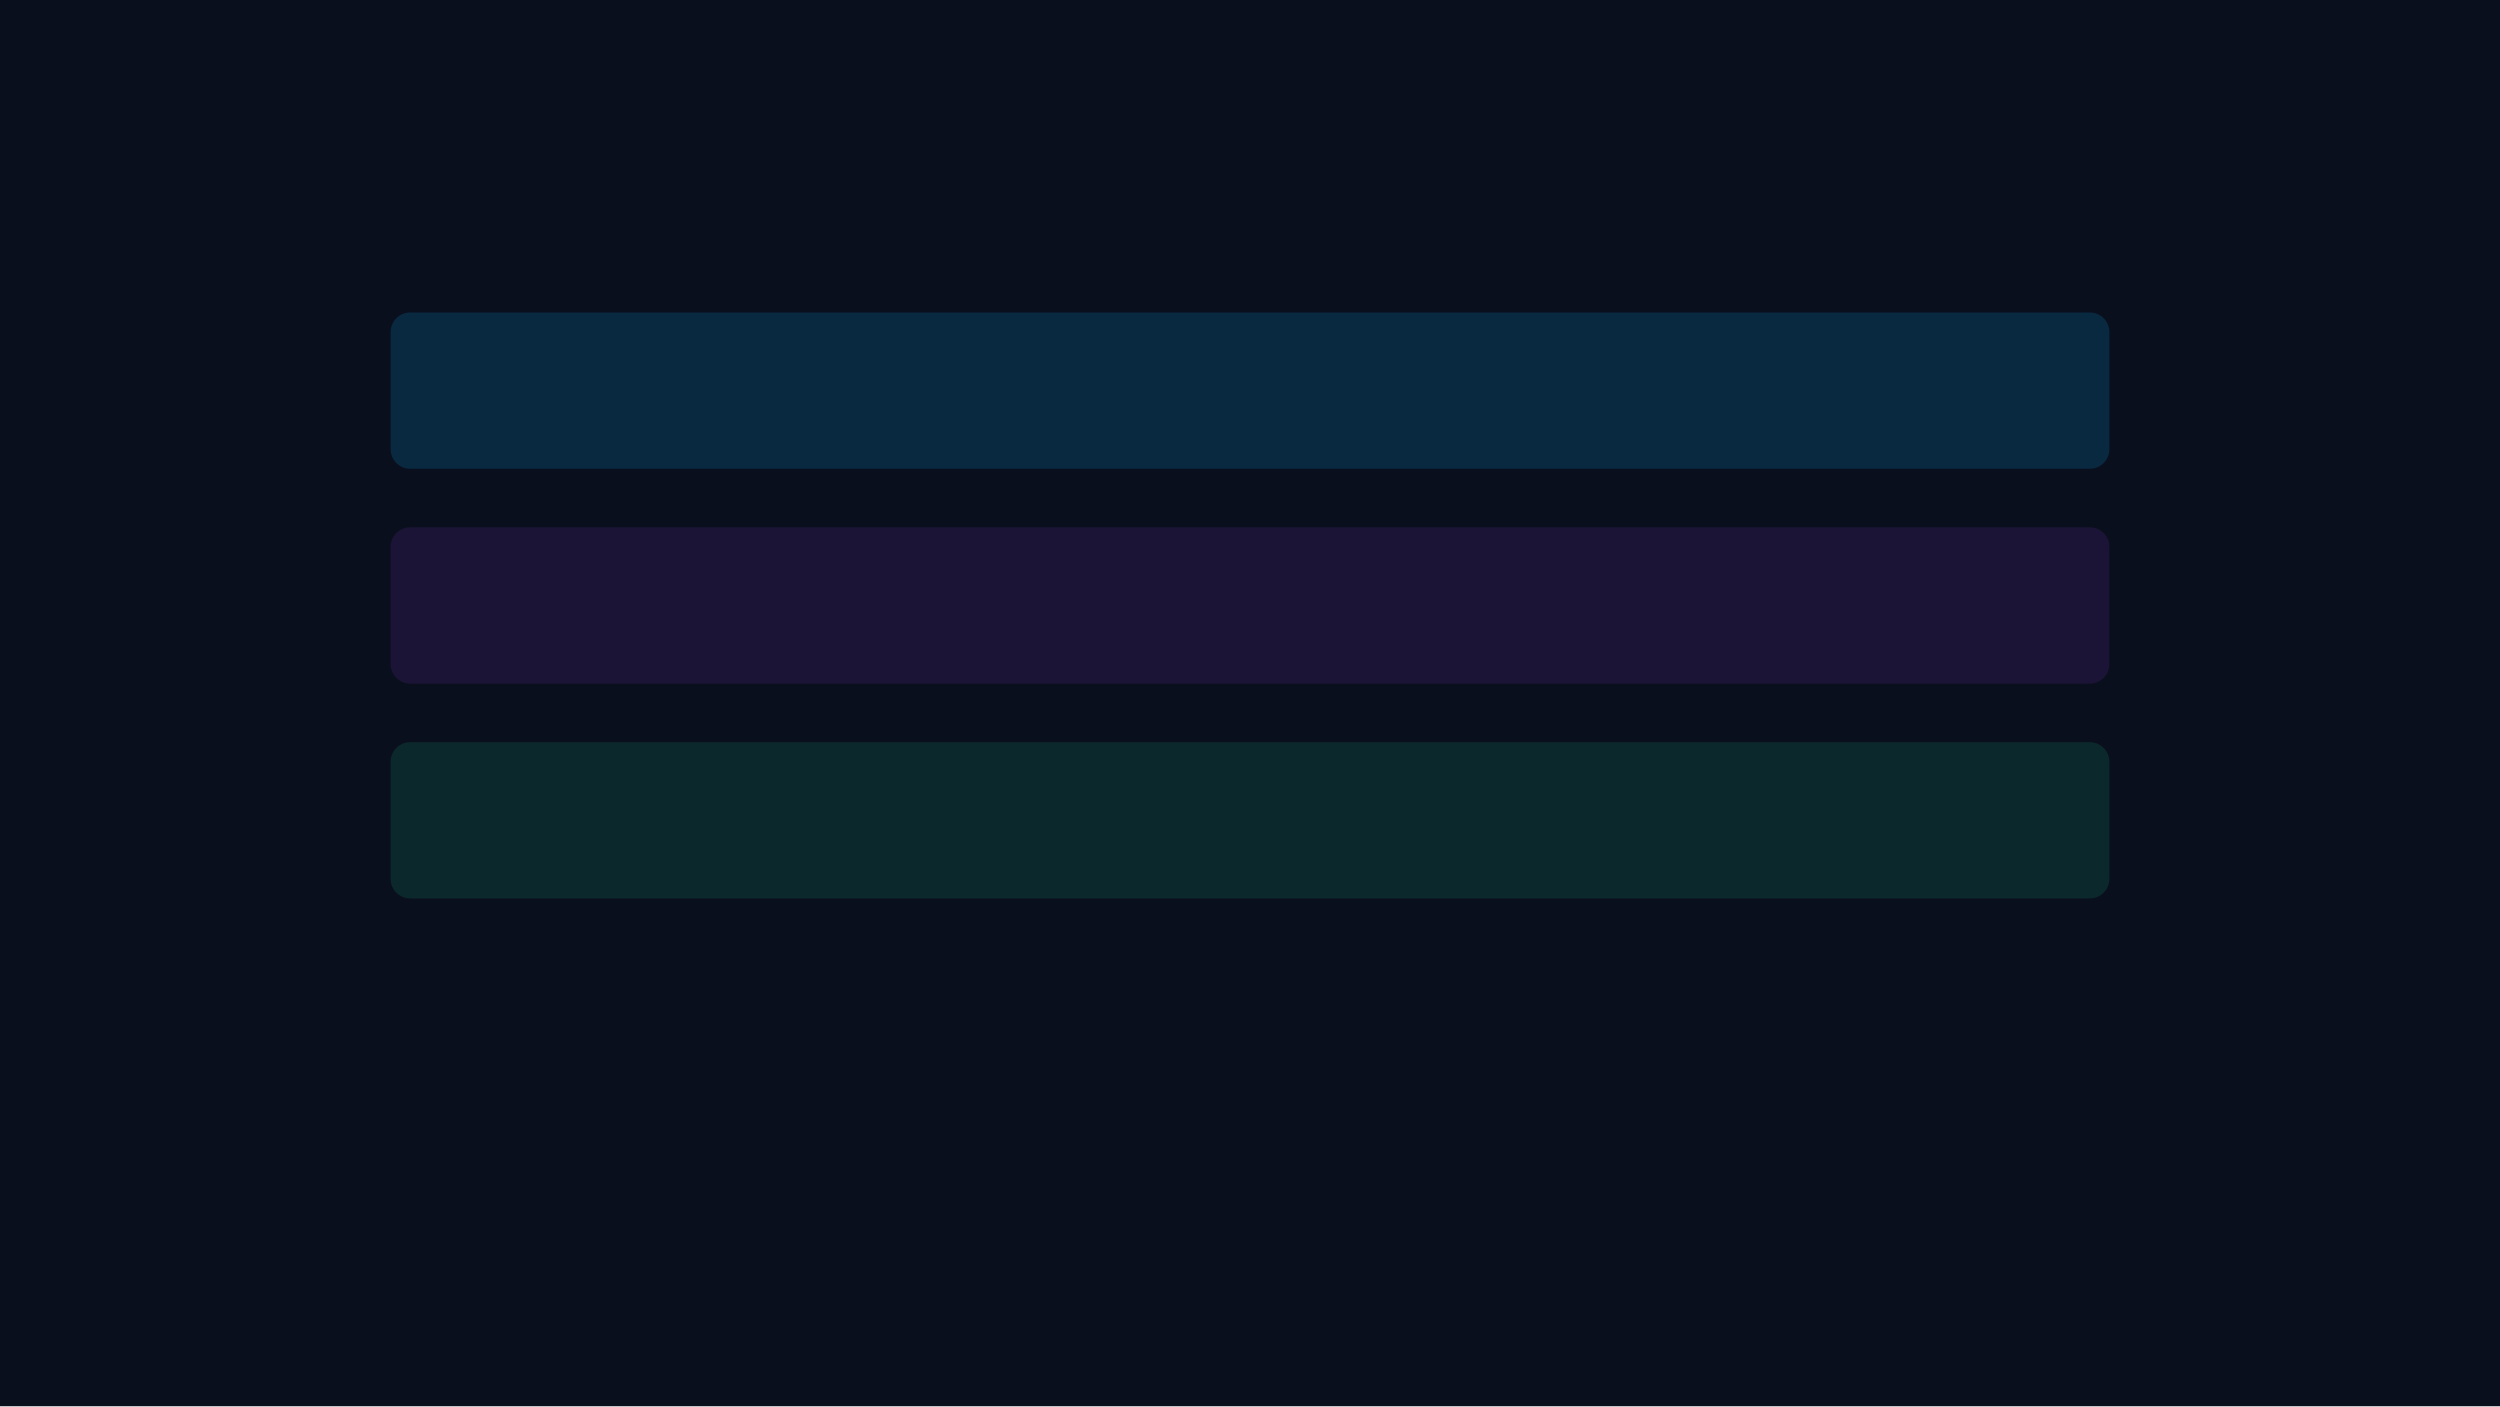
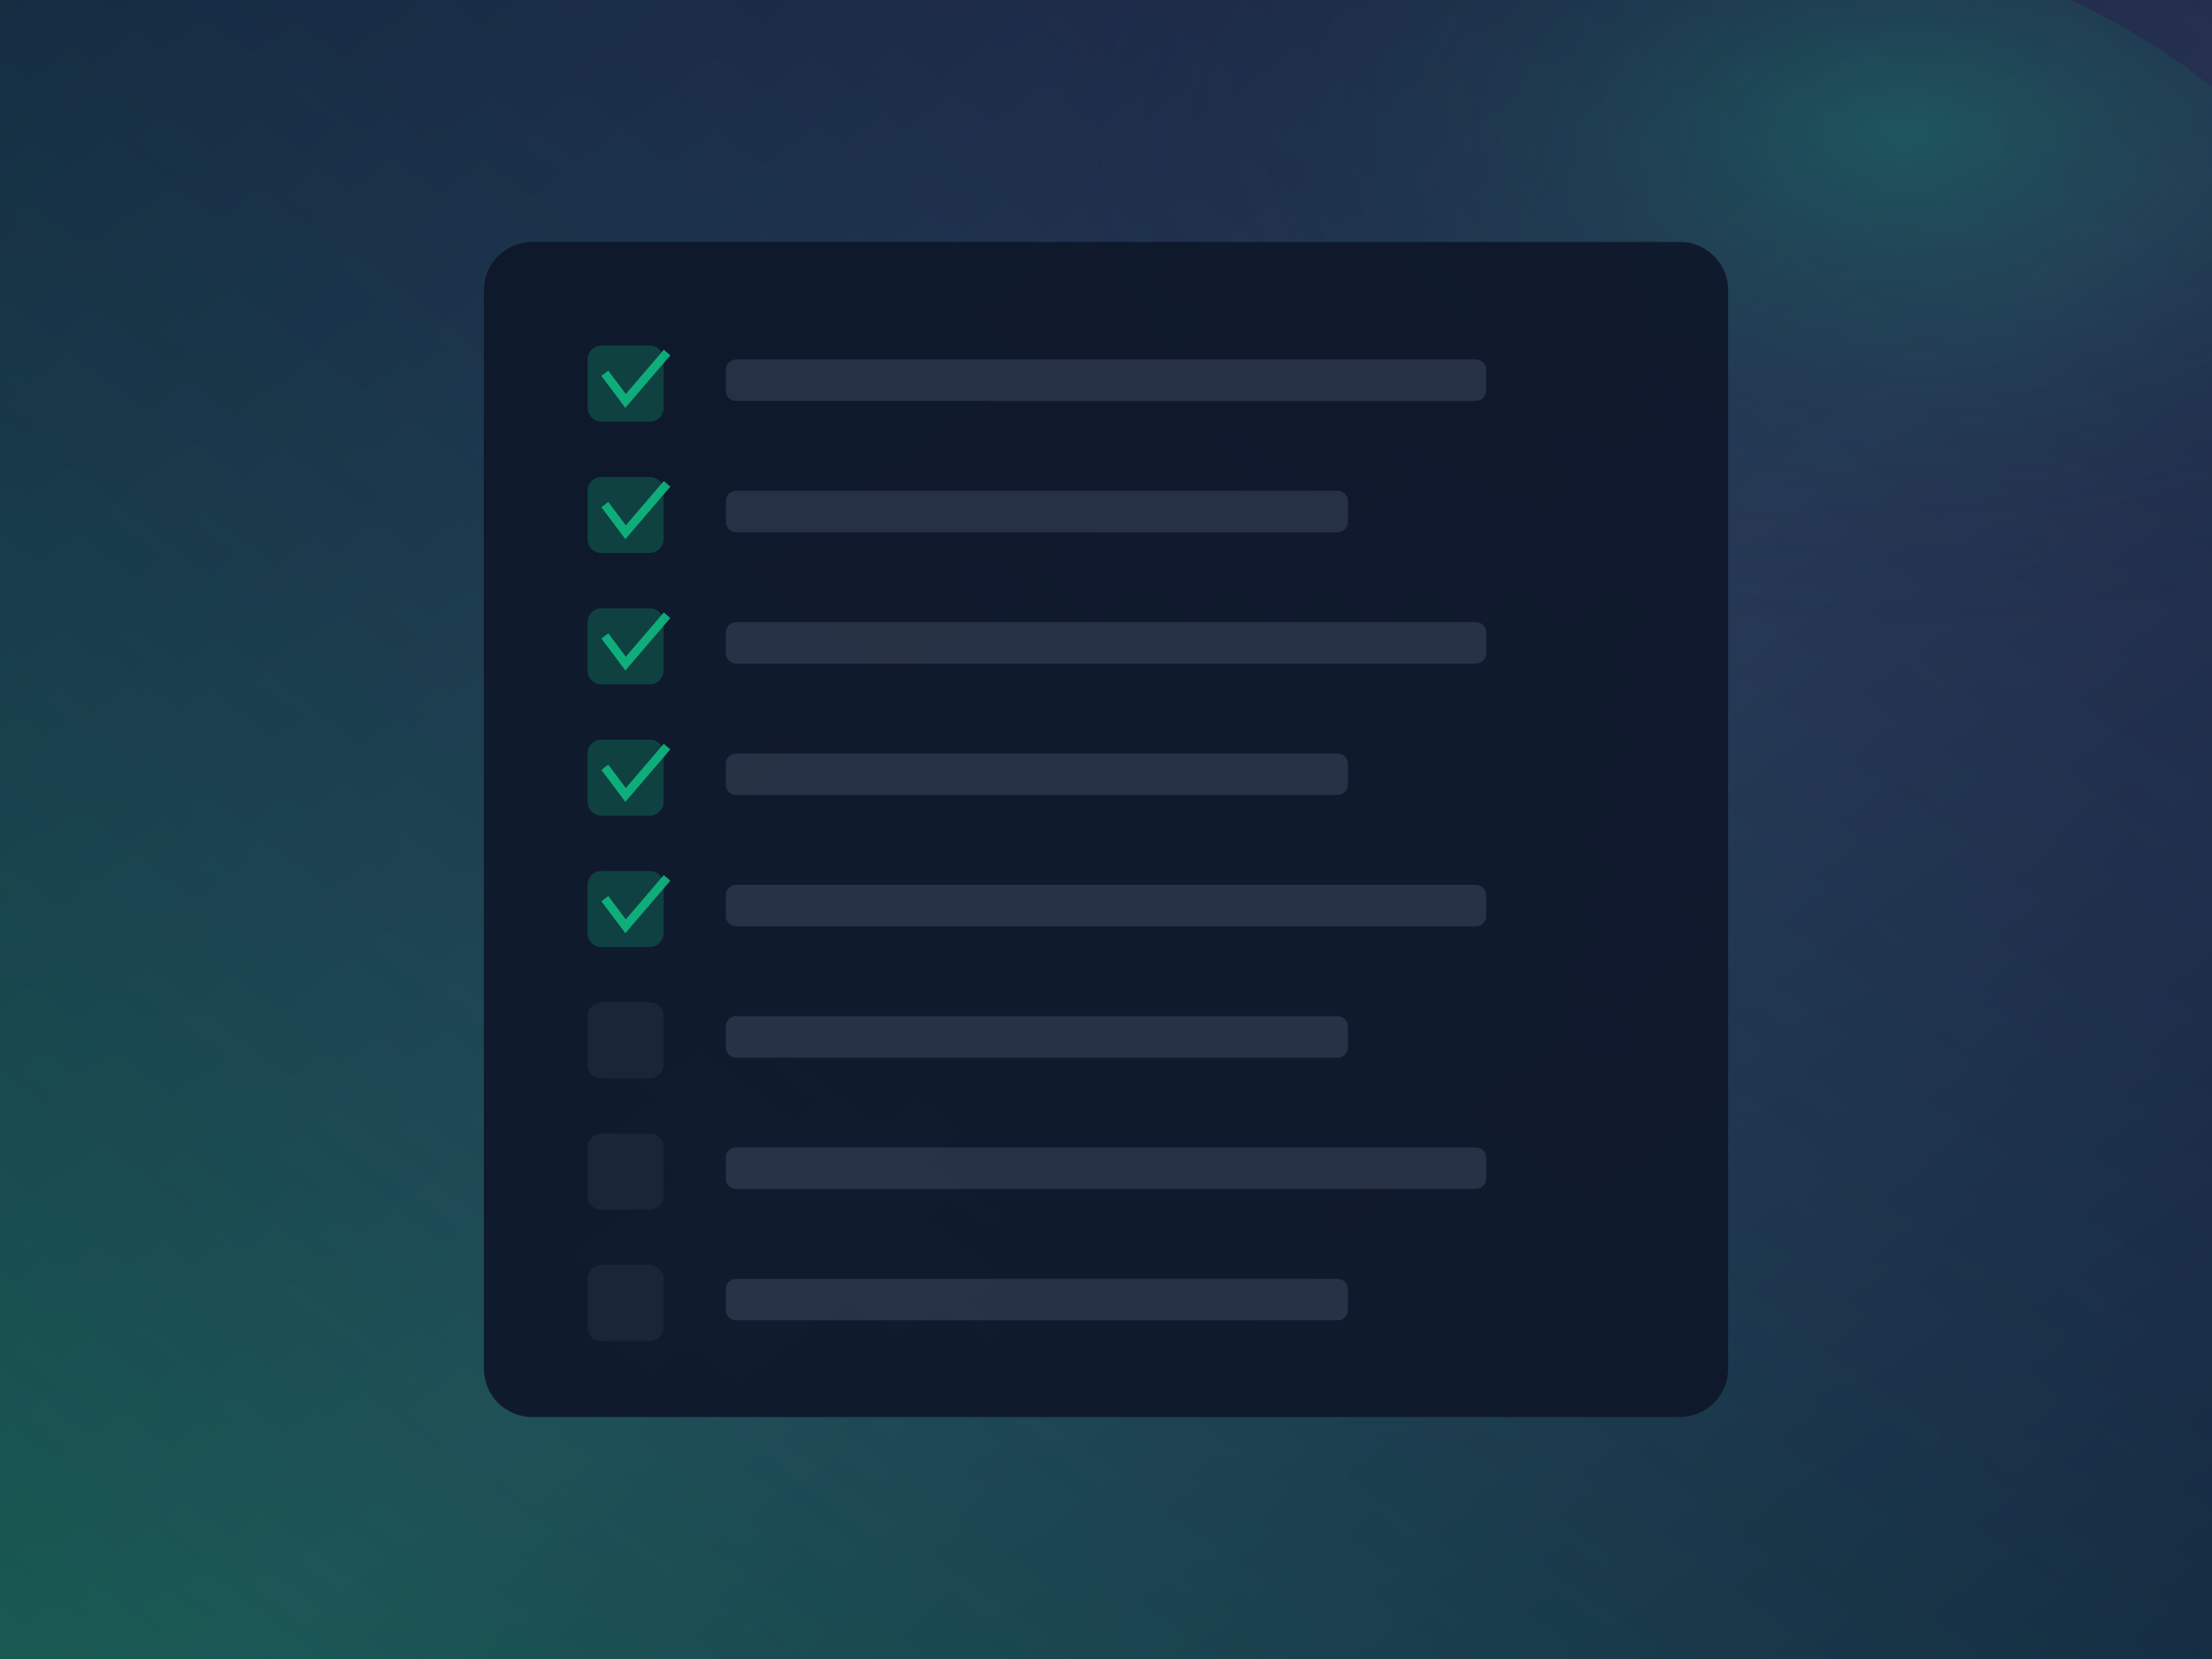
- <svg xmlns="http://www.w3.org/2000/svg" viewBox="0 0 1280 720" role="img" aria-label="Technology readiness checklist">
-   <rect width="1280" height="720" fill="#0A0F1E" />
-   <rect x="200" y="160" width="880" height="80" rx="10" fill="#00BFFF" fill-opacity="0.15" />
-   <rect x="200" y="270" width="880" height="80" rx="10" fill="#7B2FBE" fill-opacity="0.15" />
-   <rect x="200" y="380" width="880" height="80" rx="10" fill="#10B981" fill-opacity="0.15" />
+ <svg xmlns="http://www.w3.org/2000/svg" width="640" height="480" viewBox="0 0 640 480" role="img" aria-hidden="true">
+   <defs>
+     <linearGradient id="g_4f2792b7" x1="0%" y1="0%" x2="100%" y2="100%">
+       <stop offset="0%" stop-color="#0A0F1E" />
+       <stop offset="55%" stop-color="#1E293B" />
+       <stop offset="100%" stop-color="#0A0F1E" />
+     </linearGradient>
+     <linearGradient id="g_aa747cd5" x1="0%" y1="100%" x2="100%" y2="0%">
+       <stop offset="0%" stop-color="#10B981" stop-opacity="0.35" />
+       <stop offset="100%" stop-color="#6366F1" stop-opacity="0.12" />
+     </linearGradient>
+     <radialGradient id="r_g_4f2792b7" cx="70%" cy="25%" r="55%">
+       <stop offset="0%" stop-color="#10B981" stop-opacity="0.28" />
+       <stop offset="100%" stop-color="#0A0F1E" stop-opacity="0" />
+     </radialGradient>
+     <filter id="soft_g_4f2792b7" x="-20%" y="-20%" width="140%" height="140%">
+       <feGaussianBlur stdDeviation="8" />
+     </filter>
+   </defs>
+   <rect width="640" height="480" fill="url(#g_4f2792b7)" />
+   <rect width="640" height="480" fill="url(#g_aa747cd5)" />
+   <ellipse cx="460" cy="105" rx="224" ry="134" fill="url(#r_g_4f2792b7)" />
+   <rect x="140" y="70" width="360" height="340" rx="14" fill="rgba(15,23,42,0.92)" opacity="1" />
+   <rect x="170" y="100" width="22" height="22" rx="4" fill="rgba(16,185,129,0.25)" opacity="1" />
+   <path d="M175 108 l6 8 l12 -14" fill="none" stroke="#10B981" stroke-width="2.5" opacity="0.9" />
+   <rect x="210" y="104" width="220" height="12" rx="3" fill="rgba(148,163,184,0.3)" opacity="0.6" />
+   <rect x="170" y="138" width="22" height="22" rx="4" fill="rgba(16,185,129,0.25)" opacity="1" />
+   <path d="M175 146 l6 8 l12 -14" fill="none" stroke="#10B981" stroke-width="2.5" opacity="0.9" />
+   <rect x="210" y="142" width="180" height="12" rx="3" fill="rgba(148,163,184,0.3)" opacity="0.6" />
+   <rect x="170" y="176" width="22" height="22" rx="4" fill="rgba(16,185,129,0.25)" opacity="1" />
+   <path d="M175 184 l6 8 l12 -14" fill="none" stroke="#10B981" stroke-width="2.5" opacity="0.9" />
+   <rect x="210" y="180" width="220" height="12" rx="3" fill="rgba(148,163,184,0.3)" opacity="0.6" />
+   <rect x="170" y="214" width="22" height="22" rx="4" fill="rgba(16,185,129,0.25)" opacity="1" />
+   <path d="M175 222 l6 8 l12 -14" fill="none" stroke="#10B981" stroke-width="2.5" opacity="0.9" />
+   <rect x="210" y="218" width="180" height="12" rx="3" fill="rgba(148,163,184,0.3)" opacity="0.6" />
+   <rect x="170" y="252" width="22" height="22" rx="4" fill="rgba(16,185,129,0.25)" opacity="1" />
+   <path d="M175 260 l6 8 l12 -14" fill="none" stroke="#10B981" stroke-width="2.5" opacity="0.9" />
+   <rect x="210" y="256" width="220" height="12" rx="3" fill="rgba(148,163,184,0.3)" opacity="0.6" />
+   <rect x="170" y="290" width="22" height="22" rx="4" fill="rgba(30,41,59,0.8)" opacity="1" />
+   <rect x="210" y="294" width="180" height="12" rx="3" fill="rgba(148,163,184,0.3)" opacity="0.6" />
+   <rect x="170" y="328" width="22" height="22" rx="4" fill="rgba(30,41,59,0.8)" opacity="1" />
+   <rect x="210" y="332" width="220" height="12" rx="3" fill="rgba(148,163,184,0.3)" opacity="0.6" />
+   <rect x="170" y="366" width="22" height="22" rx="4" fill="rgba(30,41,59,0.8)" opacity="1" />
+   <rect x="210" y="370" width="180" height="12" rx="3" fill="rgba(148,163,184,0.3)" opacity="0.6" />
</svg>
